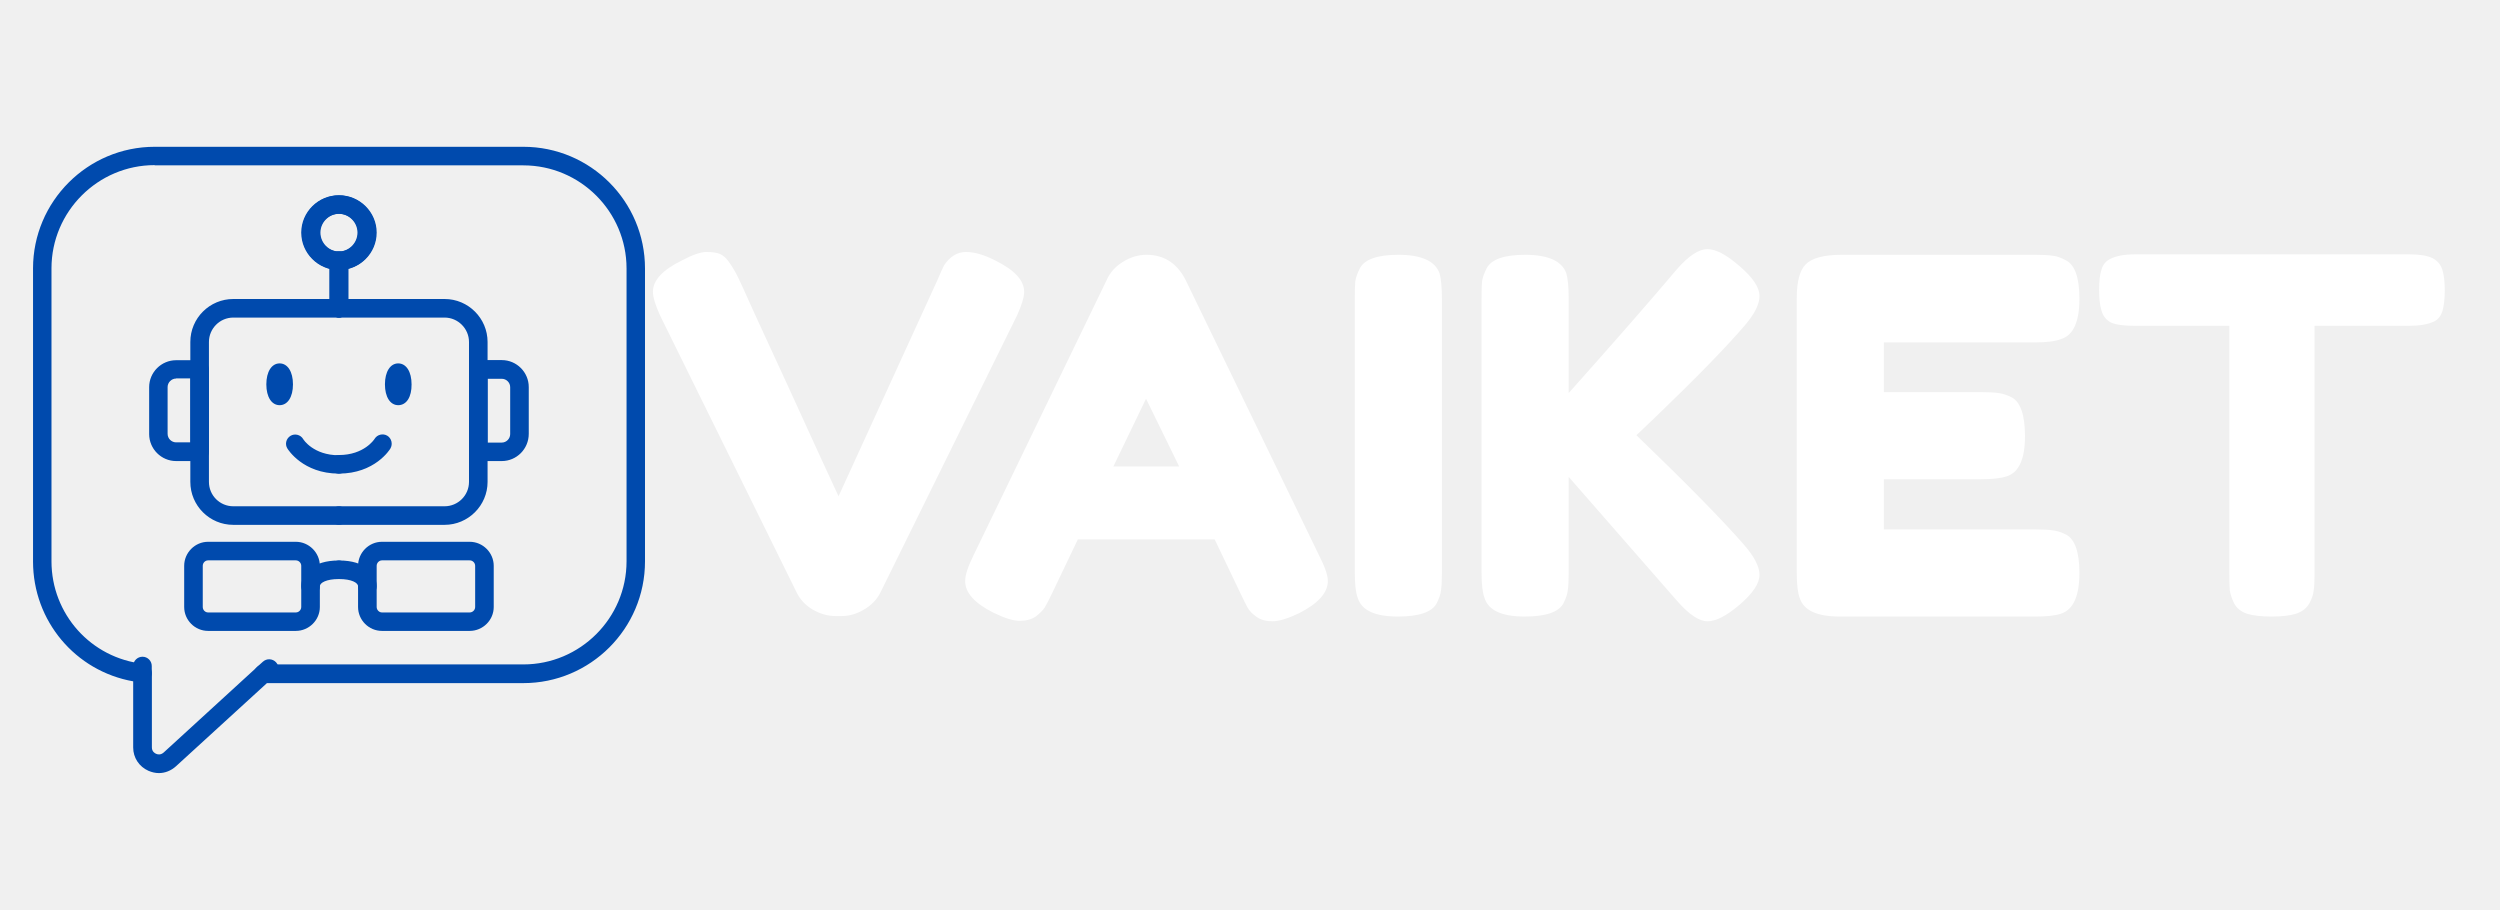
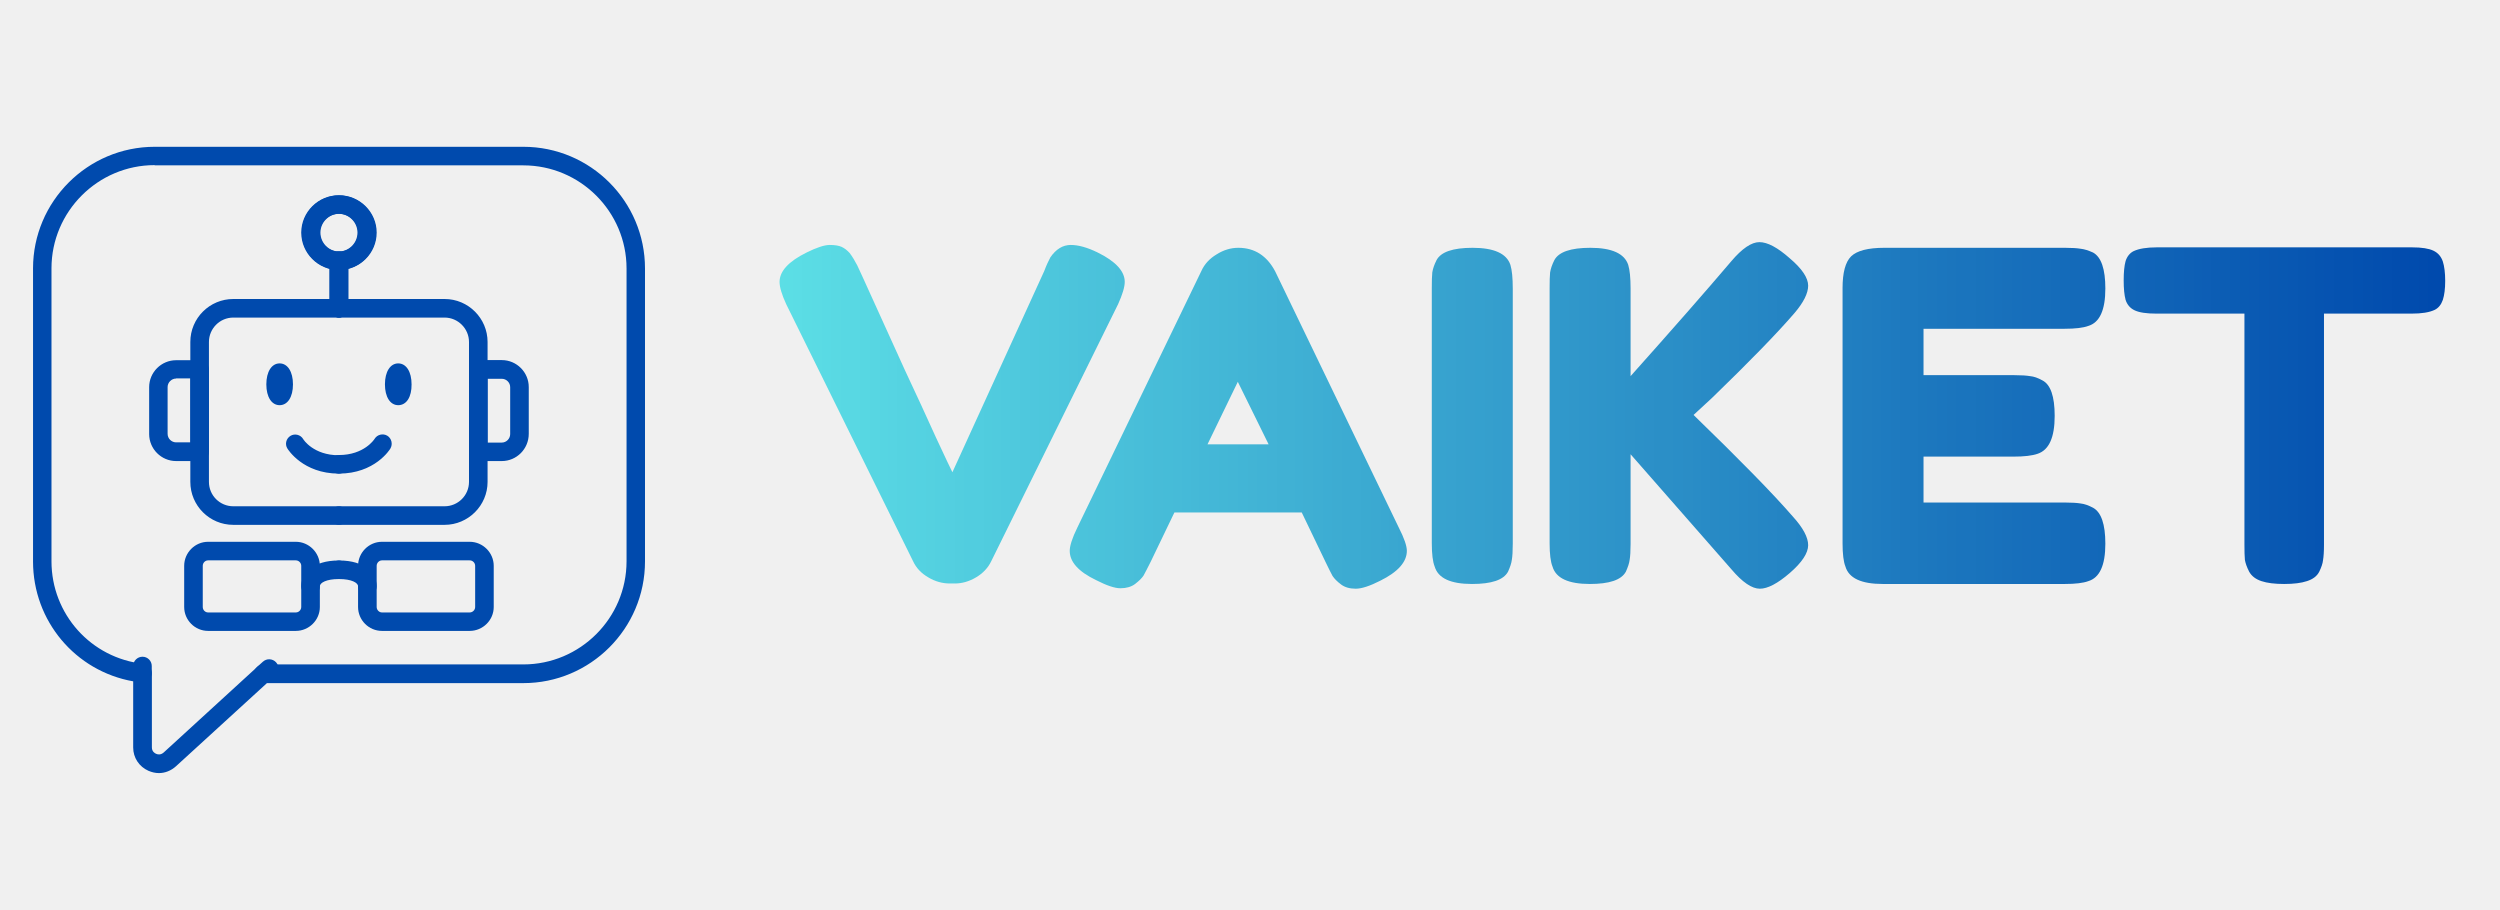
<svg xmlns="http://www.w3.org/2000/svg" width="110" zoomAndPan="magnify" viewBox="0 0 82.5 30" height="40" preserveAspectRatio="xMidYMid meet" version="1.0">
  <defs>
+     <filter x="0%" y="0%" width="100%" height="100%" id="6a89256782">
+       <feColorMatrix values="0 0 0 0 1 0 0 0 0 1 0 0 0 0 1 0 0 0 1 0" color-interpolation-filters="sRGB" />
+     </filter>
    <g />
-     <clipPath id="830d67cb29">
+     <clipPath id="0cc92bccfc">
      <path d="M 1.09 4.816 L 21.41 4.816 L 21.41 25.867 L 1.09 25.867 Z M 1.09 4.816 " clip-rule="nonzero" />
    </clipPath>
-     <clipPath id="84d38a6afd">
-       <path d="M 21 4 L 80.926 4 L 80.926 25 L 21 25 Z M 21 4 " clip-rule="nonzero" />
-     </clipPath>
-     <clipPath id="c948d498a7">
-       <path d="M 0.062 4 L 13 4 L 13 17 L 0.062 17 Z M 0.062 4 " clip-rule="nonzero" />
-     </clipPath>
-     <clipPath id="551b452d31">
-       <path d="M 48 4 L 59.926 4 L 59.926 17 L 48 17 Z M 48 4 " clip-rule="nonzero" />
-     </clipPath>
-     <clipPath id="f587c88403">
-       <rect x="0" width="60" y="0" height="21" />
+     <clipPath id="577860c3aa">
+       <path d="M 1.09 0 L 80.926 0 L 80.926 29.031 L 1.09 29.031 Z M 1.09 0 " clip-rule="nonzero" />
+     </clipPath>
+     <clipPath id="001469075a">
+       <path d="M 0.09 0 L 79.926 0 L 79.926 29.031 L 0.09 29.031 Z M 0.09 0 " clip-rule="nonzero" />
+     </clipPath>
+     <clipPath id="854c72a026">
+       <path d="M 0.09 0 L 79.926 0 L 79.926 29.031 L 0.09 29.031 Z M 0.09 0 " clip-rule="nonzero" />
+     </clipPath>
+     <linearGradient x1="-33.287" gradientTransform="matrix(0.722297, 0, 0, 0.723055, 24.1321, 2.981027)" y1="14.5" x2="77.247" gradientUnits="userSpaceOnUse" y2="14.5" id="12a37b8e1e">
+       <stop stop-opacity="1" stop-color="rgb(36.469%, 87.839%, 90.199%)" offset="0" />
+       <stop stop-opacity="1" stop-color="rgb(36.469%, 87.839%, 90.199%)" offset="0.25" />
+       <stop stop-opacity="1" stop-color="rgb(36.469%, 87.839%, 90.199%)" offset="0.281" />
+       <stop stop-opacity="1" stop-color="rgb(36.469%, 87.839%, 90.199%)" offset="0.297" />
+       <stop stop-opacity="1" stop-color="rgb(36.375%, 87.688%, 90.141%)" offset="0.305" />
+       <stop stop-opacity="1" stop-color="rgb(36.076%, 87.206%, 89.958%)" offset="0.309" />
+       <stop stop-opacity="1" stop-color="rgb(35.87%, 86.873%, 89.832%)" offset="0.312" />
+       <stop stop-opacity="1" stop-color="rgb(35.663%, 86.54%, 89.705%)" offset="0.316" />
+       <stop stop-opacity="1" stop-color="rgb(35.457%, 86.208%, 89.578%)" offset="0.32" />
+       <stop stop-opacity="1" stop-color="rgb(35.251%, 85.875%, 89.452%)" offset="0.324" />
+       <stop stop-opacity="1" stop-color="rgb(35.045%, 85.542%, 89.326%)" offset="0.328" />
+       <stop stop-opacity="1" stop-color="rgb(34.839%, 85.21%, 89.2%)" offset="0.332" />
+       <stop stop-opacity="1" stop-color="rgb(34.633%, 84.877%, 89.073%)" offset="0.336" />
+       <stop stop-opacity="1" stop-color="rgb(34.427%, 84.544%, 88.947%)" offset="0.34" />
+       <stop stop-opacity="1" stop-color="rgb(34.221%, 84.212%, 88.82%)" offset="0.344" />
+       <stop stop-opacity="1" stop-color="rgb(34.013%, 83.879%, 88.693%)" offset="0.348" />
+       <stop stop-opacity="1" stop-color="rgb(33.807%, 83.546%, 88.568%)" offset="0.352" />
+       <stop stop-opacity="1" stop-color="rgb(33.601%, 83.214%, 88.441%)" offset="0.355" />
+       <stop stop-opacity="1" stop-color="rgb(33.395%, 82.881%, 88.315%)" offset="0.359" />
+       <stop stop-opacity="1" stop-color="rgb(33.189%, 82.549%, 88.188%)" offset="0.363" />
+       <stop stop-opacity="1" stop-color="rgb(32.983%, 82.216%, 88.062%)" offset="0.367" />
+       <stop stop-opacity="1" stop-color="rgb(32.776%, 81.883%, 87.935%)" offset="0.371" />
+       <stop stop-opacity="1" stop-color="rgb(32.57%, 81.551%, 87.808%)" offset="0.375" />
+       <stop stop-opacity="1" stop-color="rgb(32.364%, 81.218%, 87.682%)" offset="0.379" />
+       <stop stop-opacity="1" stop-color="rgb(32.158%, 80.885%, 87.556%)" offset="0.383" />
+       <stop stop-opacity="1" stop-color="rgb(31.952%, 80.553%, 87.43%)" offset="0.387" />
+       <stop stop-opacity="1" stop-color="rgb(31.746%, 80.22%, 87.303%)" offset="0.391" />
+       <stop stop-opacity="1" stop-color="rgb(31.538%, 79.887%, 87.177%)" offset="0.395" />
+       <stop stop-opacity="1" stop-color="rgb(31.332%, 79.556%, 87.05%)" offset="0.398" />
+       <stop stop-opacity="1" stop-color="rgb(31.126%, 79.224%, 86.923%)" offset="0.402" />
+       <stop stop-opacity="1" stop-color="rgb(30.92%, 78.891%, 86.798%)" offset="0.406" />
+       <stop stop-opacity="1" stop-color="rgb(30.714%, 78.558%, 86.671%)" offset="0.41" />
+       <stop stop-opacity="1" stop-color="rgb(30.508%, 78.226%, 86.545%)" offset="0.414" />
+       <stop stop-opacity="1" stop-color="rgb(30.302%, 77.893%, 86.418%)" offset="0.418" />
+       <stop stop-opacity="1" stop-color="rgb(30.096%, 77.56%, 86.292%)" offset="0.422" />
+       <stop stop-opacity="1" stop-color="rgb(29.889%, 77.228%, 86.165%)" offset="0.426" />
+       <stop stop-opacity="1" stop-color="rgb(29.683%, 76.895%, 86.038%)" offset="0.43" />
+       <stop stop-opacity="1" stop-color="rgb(29.477%, 76.562%, 85.912%)" offset="0.434" />
+       <stop stop-opacity="1" stop-color="rgb(29.271%, 76.23%, 85.786%)" offset="0.438" />
+       <stop stop-opacity="1" stop-color="rgb(29.065%, 75.897%, 85.66%)" offset="0.441" />
+       <stop stop-opacity="1" stop-color="rgb(28.859%, 75.565%, 85.533%)" offset="0.445" />
+       <stop stop-opacity="1" stop-color="rgb(28.651%, 75.232%, 85.406%)" offset="0.449" />
+       <stop stop-opacity="1" stop-color="rgb(28.445%, 74.899%, 85.28%)" offset="0.453" />
+       <stop stop-opacity="1" stop-color="rgb(28.239%, 74.567%, 85.153%)" offset="0.457" />
+       <stop stop-opacity="1" stop-color="rgb(28.033%, 74.234%, 85.027%)" offset="0.461" />
+       <stop stop-opacity="1" stop-color="rgb(27.827%, 73.901%, 84.9%)" offset="0.465" />
+       <stop stop-opacity="1" stop-color="rgb(27.621%, 73.569%, 84.775%)" offset="0.469" />
+       <stop stop-opacity="1" stop-color="rgb(27.415%, 73.236%, 84.648%)" offset="0.473" />
+       <stop stop-opacity="1" stop-color="rgb(27.209%, 72.903%, 84.521%)" offset="0.477" />
+       <stop stop-opacity="1" stop-color="rgb(27.002%, 72.571%, 84.395%)" offset="0.48" />
+       <stop stop-opacity="1" stop-color="rgb(26.796%, 72.238%, 84.268%)" offset="0.484" />
+       <stop stop-opacity="1" stop-color="rgb(26.59%, 71.906%, 84.142%)" offset="0.488" />
+       <stop stop-opacity="1" stop-color="rgb(26.384%, 71.573%, 84.016%)" offset="0.492" />
+       <stop stop-opacity="1" stop-color="rgb(26.178%, 71.24%, 83.89%)" offset="0.496" />
+       <stop stop-opacity="1" stop-color="rgb(25.972%, 70.908%, 83.763%)" offset="0.5" />
+       <stop stop-opacity="1" stop-color="rgb(25.764%, 70.575%, 83.636%)" offset="0.504" />
+       <stop stop-opacity="1" stop-color="rgb(25.558%, 70.242%, 83.51%)" offset="0.508" />
+       <stop stop-opacity="1" stop-color="rgb(25.352%, 69.91%, 83.383%)" offset="0.512" />
+       <stop stop-opacity="1" stop-color="rgb(25.146%, 69.577%, 83.257%)" offset="0.516" />
+       <stop stop-opacity="1" stop-color="rgb(24.94%, 69.244%, 83.13%)" offset="0.52" />
+       <stop stop-opacity="1" stop-color="rgb(24.734%, 68.912%, 83.005%)" offset="0.523" />
+       <stop stop-opacity="1" stop-color="rgb(24.527%, 68.579%, 82.878%)" offset="0.527" />
+       <stop stop-opacity="1" stop-color="rgb(24.321%, 68.246%, 82.751%)" offset="0.531" />
+       <stop stop-opacity="1" stop-color="rgb(24.115%, 67.914%, 82.625%)" offset="0.535" />
+       <stop stop-opacity="1" stop-color="rgb(23.909%, 67.583%, 82.498%)" offset="0.539" />
+       <stop stop-opacity="1" stop-color="rgb(23.703%, 67.25%, 82.372%)" offset="0.543" />
+       <stop stop-opacity="1" stop-color="rgb(23.497%, 66.917%, 82.246%)" offset="0.547" />
+       <stop stop-opacity="1" stop-color="rgb(23.291%, 66.585%, 82.12%)" offset="0.551" />
+       <stop stop-opacity="1" stop-color="rgb(23.085%, 66.252%, 81.993%)" offset="0.555" />
+       <stop stop-opacity="1" stop-color="rgb(22.878%, 65.919%, 81.866%)" offset="0.559" />
+       <stop stop-opacity="1" stop-color="rgb(22.672%, 65.587%, 81.74%)" offset="0.562" />
+       <stop stop-opacity="1" stop-color="rgb(22.466%, 65.254%, 81.613%)" offset="0.566" />
+       <stop stop-opacity="1" stop-color="rgb(22.26%, 64.922%, 81.487%)" offset="0.57" />
+       <stop stop-opacity="1" stop-color="rgb(22.054%, 64.589%, 81.36%)" offset="0.574" />
+       <stop stop-opacity="1" stop-color="rgb(21.848%, 64.256%, 81.235%)" offset="0.578" />
+       <stop stop-opacity="1" stop-color="rgb(21.64%, 63.924%, 81.108%)" offset="0.582" />
+       <stop stop-opacity="1" stop-color="rgb(21.434%, 63.591%, 80.981%)" offset="0.586" />
+       <stop stop-opacity="1" stop-color="rgb(21.228%, 63.258%, 80.855%)" offset="0.59" />
+       <stop stop-opacity="1" stop-color="rgb(21.022%, 62.926%, 80.728%)" offset="0.594" />
+       <stop stop-opacity="1" stop-color="rgb(20.816%, 62.593%, 80.602%)" offset="0.598" />
+       <stop stop-opacity="1" stop-color="rgb(20.61%, 62.26%, 80.475%)" offset="0.602" />
+       <stop stop-opacity="1" stop-color="rgb(20.403%, 61.928%, 80.348%)" offset="0.605" />
+       <stop stop-opacity="1" stop-color="rgb(20.197%, 61.595%, 80.223%)" offset="0.609" />
+       <stop stop-opacity="1" stop-color="rgb(19.991%, 61.263%, 80.096%)" offset="0.613" />
+       <stop stop-opacity="1" stop-color="rgb(19.785%, 60.93%, 79.97%)" offset="0.617" />
+       <stop stop-opacity="1" stop-color="rgb(19.579%, 60.597%, 79.843%)" offset="0.621" />
+       <stop stop-opacity="1" stop-color="rgb(19.373%, 60.265%, 79.716%)" offset="0.625" />
+       <stop stop-opacity="1" stop-color="rgb(19.167%, 59.932%, 79.59%)" offset="0.629" />
+       <stop stop-opacity="1" stop-color="rgb(18.961%, 59.599%, 79.465%)" offset="0.633" />
+       <stop stop-opacity="1" stop-color="rgb(18.753%, 59.267%, 79.338%)" offset="0.637" />
+       <stop stop-opacity="1" stop-color="rgb(18.547%, 58.934%, 79.211%)" offset="0.641" />
+       <stop stop-opacity="1" stop-color="rgb(18.341%, 58.601%, 79.085%)" offset="0.645" />
+       <stop stop-opacity="1" stop-color="rgb(18.135%, 58.269%, 78.958%)" offset="0.648" />
+       <stop stop-opacity="1" stop-color="rgb(17.929%, 57.936%, 78.831%)" offset="0.652" />
+       <stop stop-opacity="1" stop-color="rgb(17.723%, 57.603%, 78.705%)" offset="0.656" />
+       <stop stop-opacity="1" stop-color="rgb(17.516%, 57.271%, 78.578%)" offset="0.66" />
+       <stop stop-opacity="1" stop-color="rgb(17.31%, 56.938%, 78.453%)" offset="0.664" />
+       <stop stop-opacity="1" stop-color="rgb(17.104%, 56.606%, 78.326%)" offset="0.668" />
+       <stop stop-opacity="1" stop-color="rgb(16.898%, 56.273%, 78.2%)" offset="0.672" />
+       <stop stop-opacity="1" stop-color="rgb(16.692%, 55.94%, 78.073%)" offset="0.676" />
+       <stop stop-opacity="1" stop-color="rgb(16.486%, 55.608%, 77.946%)" offset="0.68" />
+       <stop stop-opacity="1" stop-color="rgb(16.278%, 55.275%, 77.82%)" offset="0.684" />
+       <stop stop-opacity="1" stop-color="rgb(16.072%, 54.944%, 77.695%)" offset="0.688" />
+       <stop stop-opacity="1" stop-color="rgb(15.866%, 54.611%, 77.568%)" offset="0.691" />
+       <stop stop-opacity="1" stop-color="rgb(15.66%, 54.279%, 77.441%)" offset="0.695" />
+       <stop stop-opacity="1" stop-color="rgb(15.454%, 53.946%, 77.315%)" offset="0.699" />
+       <stop stop-opacity="1" stop-color="rgb(15.248%, 53.613%, 77.188%)" offset="0.703" />
+       <stop stop-opacity="1" stop-color="rgb(15.042%, 53.281%, 77.061%)" offset="0.707" />
+       <stop stop-opacity="1" stop-color="rgb(14.836%, 52.948%, 76.935%)" offset="0.711" />
+       <stop stop-opacity="1" stop-color="rgb(14.629%, 52.615%, 76.808%)" offset="0.715" />
+       <stop stop-opacity="1" stop-color="rgb(14.423%, 52.283%, 76.683%)" offset="0.719" />
+       <stop stop-opacity="1" stop-color="rgb(14.217%, 51.95%, 76.556%)" offset="0.723" />
+       <stop stop-opacity="1" stop-color="rgb(14.011%, 51.617%, 76.43%)" offset="0.727" />
+       <stop stop-opacity="1" stop-color="rgb(13.805%, 51.285%, 76.303%)" offset="0.73" />
+       <stop stop-opacity="1" stop-color="rgb(13.599%, 50.952%, 76.176%)" offset="0.734" />
+       <stop stop-opacity="1" stop-color="rgb(13.391%, 50.62%, 76.05%)" offset="0.738" />
+       <stop stop-opacity="1" stop-color="rgb(13.185%, 50.287%, 75.925%)" offset="0.742" />
+       <stop stop-opacity="1" stop-color="rgb(12.979%, 49.954%, 75.798%)" offset="0.746" />
+       <stop stop-opacity="1" stop-color="rgb(12.773%, 49.622%, 75.671%)" offset="0.75" />
+       <stop stop-opacity="1" stop-color="rgb(12.567%, 49.289%, 75.545%)" offset="0.754" />
+       <stop stop-opacity="1" stop-color="rgb(12.361%, 48.956%, 75.418%)" offset="0.758" />
+       <stop stop-opacity="1" stop-color="rgb(12.154%, 48.624%, 75.291%)" offset="0.762" />
+       <stop stop-opacity="1" stop-color="rgb(11.948%, 48.291%, 75.165%)" offset="0.766" />
+       <stop stop-opacity="1" stop-color="rgb(11.742%, 47.958%, 75.038%)" offset="0.77" />
+       <stop stop-opacity="1" stop-color="rgb(11.536%, 47.626%, 74.913%)" offset="0.773" />
+       <stop stop-opacity="1" stop-color="rgb(11.33%, 47.293%, 74.786%)" offset="0.777" />
+       <stop stop-opacity="1" stop-color="rgb(11.124%, 46.96%, 74.66%)" offset="0.781" />
+       <stop stop-opacity="1" stop-color="rgb(10.918%, 46.628%, 74.533%)" offset="0.785" />
+       <stop stop-opacity="1" stop-color="rgb(10.712%, 46.295%, 74.406%)" offset="0.789" />
+       <stop stop-opacity="1" stop-color="rgb(10.504%, 45.963%, 74.28%)" offset="0.793" />
+       <stop stop-opacity="1" stop-color="rgb(10.298%, 45.63%, 74.153%)" offset="0.797" />
+       <stop stop-opacity="1" stop-color="rgb(10.092%, 45.297%, 74.026%)" offset="0.801" />
+       <stop stop-opacity="1" stop-color="rgb(9.886%, 44.965%, 73.901%)" offset="0.805" />
+       <stop stop-opacity="1" stop-color="rgb(9.68%, 44.632%, 73.775%)" offset="0.809" />
+       <stop stop-opacity="1" stop-color="rgb(9.474%, 44.299%, 73.648%)" offset="0.812" />
+       <stop stop-opacity="1" stop-color="rgb(9.267%, 43.967%, 73.521%)" offset="0.816" />
+       <stop stop-opacity="1" stop-color="rgb(9.061%, 43.634%, 73.395%)" offset="0.82" />
+       <stop stop-opacity="1" stop-color="rgb(8.855%, 43.301%, 73.268%)" offset="0.824" />
+       <stop stop-opacity="1" stop-color="rgb(8.649%, 42.97%, 73.143%)" offset="0.828" />
+       <stop stop-opacity="1" stop-color="rgb(8.443%, 42.638%, 73.016%)" offset="0.832" />
+       <stop stop-opacity="1" stop-color="rgb(8.237%, 42.305%, 72.89%)" offset="0.836" />
+       <stop stop-opacity="1" stop-color="rgb(8.029%, 41.972%, 72.763%)" offset="0.84" />
+       <stop stop-opacity="1" stop-color="rgb(7.823%, 41.64%, 72.636%)" offset="0.844" />
+       <stop stop-opacity="1" stop-color="rgb(7.617%, 41.307%, 72.51%)" offset="0.848" />
+       <stop stop-opacity="1" stop-color="rgb(7.411%, 40.974%, 72.383%)" offset="0.852" />
+       <stop stop-opacity="1" stop-color="rgb(7.205%, 40.642%, 72.256%)" offset="0.855" />
+       <stop stop-opacity="1" stop-color="rgb(6.999%, 40.309%, 72.131%)" offset="0.859" />
+       <stop stop-opacity="1" stop-color="rgb(6.793%, 39.977%, 72.005%)" offset="0.863" />
+       <stop stop-opacity="1" stop-color="rgb(6.587%, 39.644%, 71.878%)" offset="0.867" />
+       <stop stop-opacity="1" stop-color="rgb(6.38%, 39.311%, 71.751%)" offset="0.871" />
+       <stop stop-opacity="1" stop-color="rgb(6.174%, 38.979%, 71.625%)" offset="0.875" />
+       <stop stop-opacity="1" stop-color="rgb(5.968%, 38.646%, 71.498%)" offset="0.879" />
+       <stop stop-opacity="1" stop-color="rgb(5.762%, 38.313%, 71.373%)" offset="0.883" />
+       <stop stop-opacity="1" stop-color="rgb(5.556%, 37.981%, 71.246%)" offset="0.887" />
+       <stop stop-opacity="1" stop-color="rgb(5.35%, 37.648%, 71.12%)" offset="0.891" />
+       <stop stop-opacity="1" stop-color="rgb(5.142%, 37.315%, 70.993%)" offset="0.895" />
+       <stop stop-opacity="1" stop-color="rgb(4.936%, 36.983%, 70.866%)" offset="0.898" />
+       <stop stop-opacity="1" stop-color="rgb(4.73%, 36.65%, 70.74%)" offset="0.902" />
+       <stop stop-opacity="1" stop-color="rgb(4.524%, 36.317%, 70.613%)" offset="0.906" />
+       <stop stop-opacity="1" stop-color="rgb(4.318%, 35.985%, 70.486%)" offset="0.91" />
+       <stop stop-opacity="1" stop-color="rgb(4.112%, 35.652%, 70.361%)" offset="0.914" />
+       <stop stop-opacity="1" stop-color="rgb(3.906%, 35.32%, 70.235%)" offset="0.918" />
+       <stop stop-opacity="1" stop-color="rgb(3.7%, 34.987%, 70.108%)" offset="0.922" />
+       <stop stop-opacity="1" stop-color="rgb(3.493%, 34.654%, 69.981%)" offset="0.926" />
+       <stop stop-opacity="1" stop-color="rgb(3.287%, 34.322%, 69.855%)" offset="0.93" />
+       <stop stop-opacity="1" stop-color="rgb(3.081%, 33.989%, 69.728%)" offset="0.934" />
+       <stop stop-opacity="1" stop-color="rgb(2.875%, 33.656%, 69.601%)" offset="0.938" />
+       <stop stop-opacity="1" stop-color="rgb(2.669%, 33.324%, 69.475%)" offset="0.941" />
+       <stop stop-opacity="1" stop-color="rgb(2.463%, 32.991%, 69.35%)" offset="0.945" />
+       <stop stop-opacity="1" stop-color="rgb(2.255%, 32.658%, 69.223%)" offset="0.949" />
+       <stop stop-opacity="1" stop-color="rgb(2.049%, 32.326%, 69.096%)" offset="0.953" />
+       <stop stop-opacity="1" stop-color="rgb(1.843%, 31.993%, 68.97%)" offset="0.957" />
+       <stop stop-opacity="1" stop-color="rgb(1.637%, 31.66%, 68.843%)" offset="0.961" />
+       <stop stop-opacity="1" stop-color="rgb(1.431%, 31.328%, 68.716%)" offset="0.965" />
+       <stop stop-opacity="1" stop-color="rgb(1.225%, 30.995%, 68.591%)" offset="0.969" />
+       <stop stop-opacity="1" stop-color="rgb(1.018%, 30.663%, 68.465%)" offset="0.973" />
+       <stop stop-opacity="1" stop-color="rgb(0.812%, 30.331%, 68.338%)" offset="0.977" />
+       <stop stop-opacity="1" stop-color="rgb(0.606%, 29.999%, 68.211%)" offset="0.98" />
+       <stop stop-opacity="1" stop-color="rgb(0.4%, 29.666%, 68.085%)" offset="0.984" />
+       <stop stop-opacity="1" stop-color="rgb(0.2%, 29.343%, 67.961%)" offset="0.988" />
+       <stop stop-opacity="1" stop-color="rgb(0%, 29.019%, 67.839%)" offset="0.992" />
+       <stop stop-opacity="1" stop-color="rgb(0%, 29.019%, 67.839%)" offset="1" />
+     </linearGradient>
+     <clipPath id="25b991309c">
+       <rect x="0" width="80" y="0" height="30" />
+     </clipPath>
+     <clipPath id="8f36594675">
+       <path d="M 0.09 0 L 79.926 0 L 79.926 29.031 L 0.09 29.031 Z M 0.09 0 " clip-rule="nonzero" />
+     </clipPath>
+     <clipPath id="94ff9f60ca">
+       <path d="M 69 8 L 79.926 8 L 79.926 20 L 69 20 Z M 69 8 " clip-rule="nonzero" />
+     </clipPath>
+     <clipPath id="ffcb64c62c">
+       <rect x="0" width="80" y="0" height="30" />
+     </clipPath>
+     <clipPath id="24a1630aab">
+       <rect x="0" width="80" y="0" height="30" />
+     </clipPath>
+     <mask id="87848862ae">
+       <g filter="url(#6a89256782)">
+         <g transform="matrix(1, 0, 0, 1, 0, 0.000000000000005692)">
+           <g clip-path="url(#24a1630aab)">
+             <g clip-path="url(#8f36594675)">
+               <g transform="matrix(1, 0, 0, 1, 0, 0.000000000000005692)">
+                 <g clip-path="url(#ffcb64c62c)">
+                   <g fill="#000000" fill-opacity="1">
+                     <g transform="translate(24.49128, 19.27141)">
+                       <g>
+                         <path d="M 10.734 -10.938 C 11.328 -10.645 11.625 -10.32 11.625 -9.969 C 11.625 -9.801 11.551 -9.555 11.406 -9.234 L 7.219 -0.75 C 7.113 -0.531 6.945 -0.352 6.719 -0.219 C 6.488 -0.082 6.254 -0.016 6.016 -0.016 L 5.859 -0.016 C 5.609 -0.016 5.367 -0.082 5.141 -0.219 C 4.91 -0.352 4.742 -0.531 4.641 -0.75 L 0.453 -9.234 C 0.305 -9.555 0.234 -9.801 0.234 -9.969 C 0.234 -10.32 0.531 -10.645 1.125 -10.938 C 1.457 -11.102 1.711 -11.188 1.891 -11.188 C 2.066 -11.188 2.195 -11.164 2.281 -11.125 C 2.375 -11.082 2.461 -11.016 2.547 -10.922 C 2.641 -10.797 2.723 -10.66 2.797 -10.516 C 2.867 -10.367 3.062 -9.945 3.375 -9.25 C 3.688 -8.562 4.02 -7.828 4.375 -7.047 C 4.738 -6.273 5.078 -5.539 5.391 -4.844 C 5.711 -4.156 5.895 -3.77 5.938 -3.688 L 8.969 -10.328 C 9.039 -10.516 9.109 -10.664 9.172 -10.781 C 9.359 -11.051 9.582 -11.188 9.844 -11.188 C 10.102 -11.188 10.398 -11.102 10.734 -10.938 Z M 10.734 -10.938 " />
+                       </g>
+                     </g>
+                   </g>
+                   <g fill="#000000" fill-opacity="1">
+                     <g transform="translate(34.06695, 19.27141)">
+                       <g>
+                         <path d="M 7.016 -10.312 L 11.094 -1.859 C 11.27 -1.516 11.359 -1.258 11.359 -1.094 C 11.359 -0.727 11.066 -0.398 10.484 -0.109 C 10.141 0.066 9.867 0.156 9.672 0.156 C 9.473 0.156 9.312 0.109 9.188 0.016 C 9.062 -0.078 8.969 -0.172 8.906 -0.266 C 8.852 -0.367 8.773 -0.523 8.672 -0.734 L 7.891 -2.359 L 3.688 -2.359 L 2.906 -0.734 C 2.801 -0.523 2.723 -0.375 2.672 -0.281 C 2.617 -0.195 2.523 -0.102 2.391 0 C 2.266 0.094 2.102 0.141 1.906 0.141 C 1.719 0.141 1.453 0.051 1.109 -0.125 C 0.523 -0.406 0.234 -0.727 0.234 -1.094 C 0.234 -1.258 0.316 -1.516 0.484 -1.859 L 4.578 -10.328 C 4.68 -10.555 4.848 -10.738 5.078 -10.875 C 5.305 -11.02 5.547 -11.094 5.797 -11.094 C 6.336 -11.094 6.742 -10.832 7.016 -10.312 Z M 5.781 -6.672 L 4.781 -4.609 L 6.797 -4.609 Z M 5.781 -6.672 " />
+                       </g>
+                     </g>
+                   </g>
+                   <g fill="#000000" fill-opacity="1">
+                     <g transform="translate(45.64027, 19.27141)">
+                       <g>
+                         <path d="M 0.609 -9.766 C 0.609 -9.992 0.613 -10.164 0.625 -10.281 C 0.645 -10.406 0.691 -10.539 0.766 -10.688 C 0.91 -10.957 1.305 -11.094 1.953 -11.094 C 2.66 -11.094 3.078 -10.906 3.203 -10.531 C 3.254 -10.363 3.281 -10.102 3.281 -9.75 L 3.281 -1.328 C 3.281 -1.086 3.27 -0.91 3.25 -0.797 C 3.238 -0.691 3.195 -0.562 3.125 -0.406 C 2.977 -0.133 2.582 0 1.938 0 C 1.227 0 0.816 -0.191 0.703 -0.578 C 0.641 -0.734 0.609 -0.988 0.609 -1.344 Z M 0.609 -9.766 " />
+                       </g>
+                     </g>
+                   </g>
+                   <g fill="#000000" fill-opacity="1">
+                     <g transform="translate(49.5283, 19.27141)">
+                       <g>
+                         <path d="M 5.359 -5.578 C 6.898 -4.086 7.992 -2.969 8.641 -2.219 C 8.973 -1.852 9.141 -1.539 9.141 -1.281 C 9.141 -1.02 8.938 -0.711 8.531 -0.359 C 8.133 -0.016 7.805 0.156 7.547 0.156 C 7.285 0.156 6.973 -0.055 6.609 -0.484 L 3.281 -4.281 L 3.281 -1.328 C 3.281 -1.086 3.27 -0.91 3.25 -0.797 C 3.238 -0.691 3.195 -0.562 3.125 -0.406 C 2.977 -0.133 2.582 0 1.938 0 C 1.227 0 0.816 -0.191 0.703 -0.578 C 0.641 -0.734 0.609 -0.988 0.609 -1.344 L 0.609 -9.766 C 0.609 -9.992 0.613 -10.164 0.625 -10.281 C 0.645 -10.406 0.691 -10.539 0.766 -10.688 C 0.91 -10.957 1.305 -11.094 1.953 -11.094 C 2.66 -11.094 3.078 -10.906 3.203 -10.531 C 3.254 -10.363 3.281 -10.102 3.281 -9.75 L 3.281 -6.859 C 4.656 -8.398 5.766 -9.664 6.609 -10.656 C 6.961 -11.07 7.27 -11.281 7.531 -11.281 C 7.801 -11.281 8.133 -11.102 8.531 -10.75 C 8.938 -10.406 9.141 -10.102 9.141 -9.844 C 9.141 -9.594 8.988 -9.289 8.688 -8.938 C 8.102 -8.258 7.195 -7.328 5.969 -6.141 Z M 5.359 -5.578 " />
+                       </g>
+                     </g>
+                   </g>
+                   <g fill="#000000" fill-opacity="1">
+                     <g transform="translate(59.19543, 19.27141)">
+                       <g>
+                         <path d="M 3.281 -2.688 L 7.953 -2.688 C 8.18 -2.688 8.352 -2.676 8.469 -2.656 C 8.582 -2.645 8.719 -2.598 8.875 -2.516 C 9.145 -2.367 9.281 -1.973 9.281 -1.328 C 9.281 -0.617 9.094 -0.207 8.719 -0.094 C 8.551 -0.031 8.289 0 7.938 0 L 1.938 0 C 1.227 0 0.816 -0.191 0.703 -0.578 C 0.641 -0.734 0.609 -0.988 0.609 -1.344 L 0.609 -9.766 C 0.609 -10.273 0.703 -10.625 0.891 -10.812 C 1.086 -11 1.453 -11.094 1.984 -11.094 L 7.953 -11.094 C 8.18 -11.094 8.352 -11.082 8.469 -11.062 C 8.582 -11.051 8.719 -11.008 8.875 -10.938 C 9.145 -10.789 9.281 -10.395 9.281 -9.75 C 9.281 -9.039 9.094 -8.629 8.719 -8.516 C 8.551 -8.453 8.289 -8.422 7.938 -8.422 L 3.281 -8.422 L 3.281 -6.891 L 6.281 -6.891 C 6.508 -6.891 6.68 -6.879 6.797 -6.859 C 6.922 -6.848 7.055 -6.801 7.203 -6.719 C 7.473 -6.582 7.609 -6.191 7.609 -5.547 C 7.609 -4.836 7.422 -4.422 7.047 -4.297 C 6.867 -4.234 6.602 -4.203 6.25 -4.203 L 3.281 -4.203 Z M 3.281 -2.688 " />
+                       </g>
+                     </g>
+                   </g>
+                   <g clip-path="url(#94ff9f60ca)">
+                     <g fill="#000000" fill-opacity="1">
+                       <g transform="translate(68.84743, 19.27141)">
+                         <g>
+                           <path d="M 1.328 -11.109 L 9.75 -11.109 C 10.07 -11.109 10.305 -11.07 10.453 -11 C 10.609 -10.926 10.711 -10.805 10.766 -10.641 C 10.816 -10.484 10.844 -10.27 10.844 -10 C 10.844 -9.738 10.816 -9.531 10.766 -9.375 C 10.711 -9.219 10.625 -9.109 10.5 -9.047 C 10.32 -8.961 10.066 -8.922 9.734 -8.922 L 6.844 -8.922 L 6.844 -1.297 C 6.844 -1.066 6.832 -0.895 6.812 -0.781 C 6.801 -0.676 6.758 -0.551 6.688 -0.406 C 6.613 -0.258 6.477 -0.156 6.281 -0.094 C 6.094 -0.031 5.844 0 5.531 0 C 5.219 0 4.969 -0.031 4.781 -0.094 C 4.594 -0.156 4.457 -0.258 4.375 -0.406 C 4.301 -0.551 4.254 -0.68 4.234 -0.797 C 4.223 -0.91 4.219 -1.082 4.219 -1.312 L 4.219 -8.922 L 1.312 -8.922 C 0.988 -8.922 0.75 -8.957 0.594 -9.031 C 0.445 -9.102 0.348 -9.219 0.297 -9.375 C 0.254 -9.539 0.234 -9.754 0.234 -10.016 C 0.234 -10.285 0.254 -10.5 0.297 -10.656 C 0.348 -10.812 0.438 -10.922 0.562 -10.984 C 0.738 -11.066 0.992 -11.109 1.328 -11.109 Z M 1.328 -11.109 " />
+                         </g>
+                       </g>
+                     </g>
+                   </g>
+                 </g>
+               </g>
+             </g>
+           </g>
+         </g>
+       </g>
+     </mask>
+     <clipPath id="652a6e5758">
+       <path d="M 0.09 0 L 79.926 0 L 79.926 29.031 L 0.09 29.031 Z M 0.09 0 " clip-rule="nonzero" />
+     </clipPath>
+     <clipPath id="50111c467f">
+       <rect x="0" width="80" y="0" height="30" />
+     </clipPath>
+     <clipPath id="a116a7f479">
+       <rect x="0" width="80" y="0" height="30" />
    </clipPath>
  </defs>
  <path fill="#004aad" d="M 11.195 8.91 C 10.516 8.91 9.961 8.355 9.961 7.676 C 9.961 7 10.516 6.445 11.195 6.445 C 11.875 6.445 12.43 7 12.43 7.676 C 12.43 8.355 11.875 8.91 11.195 8.91 Z M 11.195 7.055 C 10.855 7.055 10.574 7.336 10.574 7.676 C 10.574 8.02 10.855 8.301 11.195 8.301 C 11.535 8.301 11.816 8.02 11.816 7.676 C 11.816 7.336 11.535 7.055 11.195 7.055 Z M 11.195 7.055 " fill-opacity="1" fill-rule="nonzero" />
  <path fill="#004aad" d="M 11.195 10.477 C 11.027 10.477 10.891 10.336 10.891 10.168 L 10.891 8.605 C 10.891 8.438 11.027 8.301 11.195 8.301 C 11.363 8.301 11.5 8.438 11.5 8.605 L 11.5 10.168 C 11.5 10.336 11.363 10.477 11.195 10.477 Z M 11.195 10.477 " fill-opacity="1" fill-rule="nonzero" />
  <path fill="#004aad" d="M 14.672 17.32 L 11.195 17.32 C 11.027 17.32 10.891 17.184 10.891 17.016 C 10.891 16.848 11.027 16.707 11.195 16.707 L 14.672 16.707 C 15.113 16.707 15.477 16.348 15.477 15.902 L 15.477 11.285 C 15.477 10.844 15.113 10.48 14.672 10.48 L 11.195 10.48 C 11.027 10.48 10.891 10.344 10.891 10.176 C 10.891 10.008 11.027 9.867 11.195 9.867 L 14.672 9.867 C 15.457 9.867 16.09 10.508 16.09 11.285 L 16.09 15.902 C 16.09 16.684 15.449 17.32 14.672 17.32 Z M 14.672 17.32 " fill-opacity="1" fill-rule="nonzero" />
  <path fill="#004aad" d="M 16.559 15.215 L 15.781 15.215 C 15.613 15.215 15.477 15.078 15.477 14.91 L 15.477 12.188 C 15.477 12.02 15.613 11.883 15.781 11.883 L 16.559 11.883 C 17.051 11.883 17.449 12.285 17.449 12.773 L 17.449 14.316 C 17.449 14.816 17.047 15.215 16.559 15.215 Z M 16.09 14.605 L 16.559 14.605 C 16.711 14.605 16.836 14.477 16.836 14.324 L 16.836 12.777 C 16.836 12.625 16.711 12.5 16.559 12.5 L 16.09 12.5 Z M 16.09 14.605 " fill-opacity="1" fill-rule="nonzero" />
  <path fill="#004aad" d="M 13.141 13.371 C 12.879 13.371 12.703 13.102 12.703 12.684 C 12.703 12.266 12.879 11.992 13.141 11.992 C 13.406 11.992 13.582 12.266 13.582 12.684 C 13.586 13.102 13.414 13.371 13.141 13.371 Z M 13.141 13.371 " fill-opacity="1" fill-rule="nonzero" />
  <path fill="#004aad" d="M 11.184 15.629 C 11.016 15.629 10.879 15.492 10.879 15.32 C 10.879 15.152 11.016 15.016 11.184 15.016 C 12.016 15.016 12.352 14.5 12.363 14.48 C 12.449 14.34 12.637 14.293 12.781 14.379 C 12.922 14.465 12.969 14.656 12.883 14.801 C 12.867 14.832 12.371 15.629 11.184 15.629 Z M 11.184 15.629 " fill-opacity="1" fill-rule="nonzero" />
  <path fill="#004aad" d="M 15.5 20.82 L 12.605 20.82 C 12.172 20.82 11.816 20.465 11.816 20.031 L 11.816 18.672 C 11.816 18.238 12.172 17.879 12.605 17.879 L 15.5 17.879 C 15.934 17.879 16.293 18.238 16.293 18.672 L 16.293 20.031 C 16.293 20.465 15.934 20.82 15.5 20.82 Z M 12.605 18.492 C 12.512 18.492 12.43 18.574 12.43 18.672 L 12.43 20.031 C 12.43 20.129 12.512 20.211 12.605 20.211 L 15.5 20.211 C 15.598 20.211 15.68 20.129 15.68 20.031 L 15.68 18.672 C 15.68 18.574 15.598 18.492 15.5 18.492 Z M 12.605 18.492 " fill-opacity="1" fill-rule="nonzero" />
  <path fill="#004aad" d="M 12.121 19.656 C 11.953 19.656 11.816 19.516 11.816 19.348 C 11.816 19.23 11.598 19.109 11.195 19.109 C 11.027 19.109 10.891 18.973 10.891 18.805 C 10.891 18.637 11.027 18.496 11.195 18.496 C 12.047 18.496 12.43 18.926 12.43 19.348 C 12.43 19.523 12.293 19.656 12.121 19.656 Z M 12.121 19.656 " fill-opacity="1" fill-rule="nonzero" />
-   <g clip-path="url(#830d67cb29)">
+   <g clip-path="url(#0cc92bccfc)">
    <path fill="#004aad" d="M 5.242 25.512 C 5.125 25.512 5.012 25.484 4.902 25.438 C 4.59 25.301 4.395 25.004 4.395 24.668 L 4.395 22.484 C 2.492 22.148 1.09 20.496 1.09 18.527 L 1.09 8.859 C 1.09 6.645 2.895 4.844 5.105 4.844 L 17.27 4.844 C 19.488 4.844 21.285 6.648 21.285 8.859 L 21.285 18.527 C 21.285 20.746 19.48 22.543 17.27 22.543 L 8.809 22.543 L 5.809 25.285 C 5.645 25.434 5.445 25.512 5.242 25.512 Z M 5.105 5.449 C 3.23 5.449 1.699 6.98 1.699 8.855 L 1.699 18.523 C 1.699 20.266 3.004 21.723 4.738 21.906 C 4.891 21.922 5.012 22.055 5.012 22.211 L 5.012 24.664 C 5.012 24.801 5.109 24.859 5.152 24.875 C 5.191 24.895 5.297 24.926 5.402 24.832 L 8.488 22.008 C 8.547 21.957 8.617 21.926 8.691 21.926 L 17.27 21.926 C 19.145 21.926 20.676 20.398 20.676 18.523 L 20.676 8.859 C 20.676 6.984 19.145 5.457 17.27 5.457 L 5.105 5.457 Z M 5.105 5.449 " fill-opacity="1" fill-rule="nonzero" />
  </g>
  <path fill="#004aad" d="M 11.176 8.91 C 10.496 8.91 9.941 8.355 9.941 7.676 C 9.941 7 10.496 6.445 11.176 6.445 C 11.852 6.445 12.41 7 12.41 7.676 C 12.41 8.355 11.859 8.91 11.176 8.91 Z M 11.176 7.055 C 10.832 7.055 10.555 7.336 10.555 7.676 C 10.555 8.02 10.832 8.301 11.176 8.301 C 11.516 8.301 11.797 8.02 11.797 7.676 C 11.797 7.336 11.516 7.055 11.176 7.055 Z M 11.176 7.055 " fill-opacity="1" fill-rule="nonzero" />
  <path fill="#004aad" d="M 11.176 10.477 C 11.008 10.477 10.867 10.336 10.867 10.168 L 10.867 8.605 C 10.867 8.438 11.008 8.301 11.176 8.301 C 11.344 8.301 11.48 8.438 11.48 8.605 L 11.48 10.168 C 11.48 10.336 11.344 10.477 11.176 10.477 Z M 11.176 10.477 " fill-opacity="1" fill-rule="nonzero" />
  <path fill="#004aad" d="M 11.176 17.32 L 7.699 17.32 C 6.914 17.32 6.281 16.684 6.281 15.902 L 6.281 11.285 C 6.281 10.5 6.918 9.867 7.699 9.867 L 11.176 9.867 C 11.344 9.867 11.48 10.008 11.48 10.176 C 11.48 10.344 11.344 10.48 11.176 10.48 L 7.699 10.48 C 7.254 10.48 6.895 10.844 6.895 11.285 L 6.895 15.902 C 6.895 16.348 7.254 16.707 7.699 16.707 L 11.176 16.707 C 11.344 16.707 11.48 16.848 11.48 17.016 C 11.48 17.184 11.344 17.32 11.176 17.32 Z M 11.176 17.32 " fill-opacity="1" fill-rule="nonzero" />
  <path fill="#004aad" d="M 6.59 15.215 L 5.812 15.215 C 5.32 15.215 4.922 14.812 4.922 14.324 L 4.922 12.777 C 4.922 12.285 5.324 11.887 5.812 11.887 L 6.59 11.887 C 6.758 11.887 6.895 12.023 6.895 12.191 L 6.895 14.914 C 6.895 15.082 6.758 15.215 6.59 15.215 Z M 5.812 12.492 C 5.66 12.492 5.531 12.621 5.531 12.773 L 5.531 14.316 C 5.531 14.473 5.66 14.598 5.812 14.598 L 6.281 14.598 L 6.281 12.488 L 5.812 12.488 Z M 5.812 12.492 " fill-opacity="1" fill-rule="nonzero" />
  <path fill="#004aad" d="M 9.227 13.371 C 8.965 13.371 8.789 13.102 8.789 12.684 C 8.789 12.266 8.965 11.992 9.227 11.992 C 9.492 11.992 9.668 12.266 9.668 12.684 C 9.668 13.102 9.492 13.371 9.227 13.371 Z M 9.422 12.855 Z M 9.422 12.855 " fill-opacity="1" fill-rule="nonzero" />
  <path fill="#004aad" d="M 11.184 15.629 C 9.996 15.629 9.504 14.832 9.484 14.801 C 9.395 14.66 9.441 14.473 9.586 14.383 C 9.727 14.297 9.918 14.344 10.004 14.488 C 10.012 14.508 10.348 15.023 11.18 15.023 C 11.348 15.023 11.484 15.16 11.484 15.328 C 11.484 15.496 11.352 15.629 11.184 15.629 Z M 11.184 15.629 " fill-opacity="1" fill-rule="nonzero" />
  <path fill="#004aad" d="M 9.762 20.82 L 6.867 20.82 C 6.434 20.82 6.078 20.465 6.078 20.031 L 6.078 18.672 C 6.078 18.238 6.434 17.879 6.867 17.879 L 9.762 17.879 C 10.195 17.879 10.555 18.238 10.555 18.672 L 10.555 20.031 C 10.555 20.465 10.195 20.82 9.762 20.82 Z M 6.867 18.492 C 6.77 18.492 6.691 18.574 6.691 18.672 L 6.691 20.031 C 6.691 20.129 6.77 20.211 6.867 20.211 L 9.762 20.211 C 9.859 20.211 9.941 20.129 9.941 20.031 L 9.941 18.672 C 9.941 18.574 9.859 18.492 9.762 18.492 Z M 6.867 18.492 " fill-opacity="1" fill-rule="nonzero" />
  <path fill="#004aad" d="M 10.246 19.656 C 10.078 19.656 9.941 19.516 9.941 19.348 C 9.941 18.926 10.324 18.496 11.176 18.496 C 11.344 18.496 11.48 18.637 11.48 18.805 C 11.48 18.973 11.344 19.109 11.176 19.109 C 10.773 19.109 10.555 19.23 10.555 19.348 C 10.555 19.523 10.414 19.656 10.246 19.656 Z M 10.246 19.656 " fill-opacity="1" fill-rule="nonzero" />
  <path fill="#004aad" d="M 8.688 22.543 C 8.605 22.543 8.523 22.508 8.465 22.441 C 8.352 22.32 8.355 22.125 8.484 22.008 L 8.676 21.836 C 8.801 21.723 8.992 21.73 9.109 21.855 C 9.223 21.977 9.219 22.172 9.09 22.289 L 8.898 22.461 C 8.836 22.512 8.766 22.543 8.688 22.543 Z M 8.688 22.543 " fill-opacity="1" fill-rule="nonzero" />
  <path fill="#004aad" d="M 4.703 22.52 C 4.535 22.52 4.395 22.383 4.395 22.211 L 4.395 21.977 C 4.395 21.809 4.535 21.672 4.703 21.672 C 4.871 21.672 5.008 21.809 5.008 21.977 L 5.008 22.211 C 5.008 22.383 4.871 22.52 4.703 22.52 Z M 4.703 22.52 " fill-opacity="1" fill-rule="nonzero" />
-   <g clip-path="url(#84d38a6afd)">
-     <g transform="matrix(1, 0, 0, 1, 21, 4)">
-       <g clip-path="url(#f587c88403)">
-         <g clip-path="url(#c948d498a7)">
-           <g fill="#ffffff" fill-opacity="1">
-             <g transform="translate(0.296871, 16.34619)">
-               <g>
-                 <path d="M 11.547 -11.75 C 12.18 -11.438 12.5 -11.094 12.5 -10.719 C 12.5 -10.539 12.422 -10.281 12.266 -9.938 L 7.766 -0.812 C 7.648 -0.57 7.469 -0.379 7.219 -0.234 C 6.977 -0.086 6.727 -0.016 6.469 -0.016 L 6.297 -0.016 C 6.023 -0.016 5.766 -0.086 5.516 -0.234 C 5.273 -0.379 5.098 -0.57 4.984 -0.812 L 0.484 -9.938 C 0.328 -10.281 0.25 -10.539 0.25 -10.719 C 0.25 -11.094 0.566 -11.438 1.203 -11.75 C 1.555 -11.938 1.828 -12.031 2.016 -12.031 C 2.211 -12.031 2.359 -12.008 2.453 -11.969 C 2.555 -11.926 2.648 -11.848 2.734 -11.734 C 2.828 -11.609 2.914 -11.469 3 -11.312 C 3.082 -11.156 3.289 -10.703 3.625 -9.953 C 3.969 -9.211 4.332 -8.422 4.719 -7.578 C 5.102 -6.742 5.461 -5.957 5.797 -5.219 C 6.141 -4.477 6.332 -4.062 6.375 -3.969 L 9.641 -11.109 C 9.723 -11.305 9.797 -11.469 9.859 -11.594 C 10.055 -11.883 10.297 -12.031 10.578 -12.031 C 10.859 -12.031 11.18 -11.938 11.547 -11.75 Z M 11.547 -11.75 " />
-               </g>
-             </g>
-           </g>
-         </g>
-         <g fill="#ffffff" fill-opacity="1">
-           <g transform="translate(10.60012, 16.34619)">
-             <g>
-               <path d="M 7.531 -11.094 L 11.938 -2 C 12.125 -1.633 12.219 -1.359 12.219 -1.172 C 12.219 -0.785 11.898 -0.43 11.266 -0.109 C 10.898 0.066 10.609 0.156 10.391 0.156 C 10.18 0.156 10.008 0.109 9.875 0.016 C 9.738 -0.078 9.641 -0.176 9.578 -0.281 C 9.516 -0.395 9.43 -0.562 9.328 -0.781 L 8.484 -2.547 L 3.969 -2.547 L 3.125 -0.781 C 3.02 -0.562 2.938 -0.398 2.875 -0.297 C 2.812 -0.203 2.711 -0.102 2.578 0 C 2.441 0.094 2.266 0.141 2.047 0.141 C 1.836 0.141 1.551 0.051 1.188 -0.125 C 0.562 -0.438 0.25 -0.785 0.25 -1.172 C 0.25 -1.359 0.336 -1.633 0.516 -2 L 4.922 -11.109 C 5.035 -11.359 5.211 -11.555 5.453 -11.703 C 5.703 -11.859 5.961 -11.938 6.234 -11.938 C 6.816 -11.938 7.25 -11.656 7.531 -11.094 Z M 6.219 -7.188 L 5.141 -4.953 L 7.312 -4.953 Z M 6.219 -7.188 " />
-             </g>
-           </g>
-         </g>
-         <g fill="#ffffff" fill-opacity="1">
-           <g transform="translate(23.05226, 16.34619)">
-             <g>
-               <path d="M 0.656 -10.5 C 0.656 -10.75 0.66 -10.938 0.672 -11.062 C 0.691 -11.188 0.742 -11.332 0.828 -11.5 C 0.984 -11.789 1.406 -11.938 2.094 -11.938 C 2.852 -11.938 3.305 -11.734 3.453 -11.328 C 3.504 -11.148 3.531 -10.867 3.531 -10.484 L 3.531 -1.438 C 3.531 -1.176 3.52 -0.984 3.5 -0.859 C 3.488 -0.742 3.441 -0.602 3.359 -0.438 C 3.203 -0.145 2.773 0 2.078 0 C 1.316 0 0.875 -0.207 0.75 -0.625 C 0.688 -0.789 0.656 -1.066 0.656 -1.453 Z M 0.656 -10.5 " />
-             </g>
-           </g>
-         </g>
-         <g fill="#ffffff" fill-opacity="1">
-           <g transform="translate(27.23553, 16.34619)">
-             <g>
-               <path d="M 5.766 -5.984 C 7.422 -4.391 8.598 -3.191 9.297 -2.391 C 9.648 -1.992 9.828 -1.656 9.828 -1.375 C 9.828 -1.094 9.609 -0.766 9.172 -0.391 C 8.742 -0.023 8.391 0.156 8.109 0.156 C 7.836 0.156 7.504 -0.066 7.109 -0.516 L 3.531 -4.609 L 3.531 -1.438 C 3.531 -1.176 3.52 -0.984 3.5 -0.859 C 3.488 -0.742 3.441 -0.602 3.359 -0.438 C 3.203 -0.145 2.773 0 2.078 0 C 1.316 0 0.875 -0.207 0.75 -0.625 C 0.688 -0.789 0.656 -1.066 0.656 -1.453 L 0.656 -10.5 C 0.656 -10.75 0.66 -10.938 0.672 -11.062 C 0.691 -11.188 0.742 -11.332 0.828 -11.5 C 0.984 -11.789 1.406 -11.938 2.094 -11.938 C 2.852 -11.938 3.305 -11.734 3.453 -11.328 C 3.504 -11.148 3.531 -10.867 3.531 -10.484 L 3.531 -7.375 C 5.008 -9.031 6.203 -10.395 7.109 -11.469 C 7.492 -11.906 7.828 -12.125 8.109 -12.125 C 8.391 -12.125 8.742 -11.938 9.172 -11.562 C 9.609 -11.188 9.828 -10.859 9.828 -10.578 C 9.828 -10.305 9.664 -9.984 9.344 -9.609 C 8.719 -8.879 7.742 -7.879 6.422 -6.609 Z M 5.766 -5.984 " />
-             </g>
-           </g>
-         </g>
-         <g fill="#ffffff" fill-opacity="1">
-           <g transform="translate(37.63672, 16.34619)">
-             <g>
-               <path d="M 3.531 -2.875 L 8.547 -2.875 C 8.797 -2.875 8.984 -2.863 9.109 -2.844 C 9.234 -2.832 9.379 -2.785 9.547 -2.703 C 9.836 -2.547 9.984 -2.125 9.984 -1.438 C 9.984 -0.676 9.781 -0.227 9.375 -0.094 C 9.188 -0.031 8.906 0 8.531 0 L 2.078 0 C 1.316 0 0.875 -0.207 0.75 -0.625 C 0.688 -0.789 0.656 -1.066 0.656 -1.453 L 0.656 -10.5 C 0.656 -11.051 0.754 -11.426 0.953 -11.625 C 1.16 -11.832 1.555 -11.938 2.141 -11.938 L 8.547 -11.938 C 8.797 -11.938 8.984 -11.926 9.109 -11.906 C 9.234 -11.895 9.379 -11.844 9.547 -11.75 C 9.836 -11.602 9.984 -11.18 9.984 -10.484 C 9.984 -9.723 9.781 -9.281 9.375 -9.156 C 9.188 -9.082 8.906 -9.047 8.531 -9.047 L 3.531 -9.047 L 3.531 -7.406 L 6.75 -7.406 C 7 -7.406 7.188 -7.395 7.312 -7.375 C 7.438 -7.363 7.582 -7.316 7.75 -7.234 C 8.039 -7.078 8.188 -6.648 8.188 -5.953 C 8.188 -5.191 7.984 -4.75 7.578 -4.625 C 7.391 -4.562 7.102 -4.531 6.719 -4.531 L 3.531 -4.531 Z M 3.531 -2.875 " />
-             </g>
-           </g>
-         </g>
-         <g clip-path="url(#551b452d31)">
-           <g fill="#ffffff" fill-opacity="1">
-             <g transform="translate(48.02164, 16.34619)">
-               <g>
-                 <path d="M 1.438 -11.953 L 10.484 -11.953 C 10.828 -11.953 11.082 -11.91 11.25 -11.828 C 11.414 -11.742 11.523 -11.613 11.578 -11.438 C 11.629 -11.27 11.656 -11.047 11.656 -10.766 C 11.656 -10.484 11.629 -10.254 11.578 -10.078 C 11.523 -9.91 11.43 -9.797 11.297 -9.734 C 11.098 -9.641 10.82 -9.594 10.469 -9.594 L 7.359 -9.594 L 7.359 -1.406 C 7.359 -1.156 7.348 -0.969 7.328 -0.844 C 7.316 -0.727 7.27 -0.594 7.188 -0.438 C 7.102 -0.281 6.957 -0.164 6.75 -0.094 C 6.551 -0.031 6.281 0 5.938 0 C 5.602 0 5.332 -0.031 5.125 -0.094 C 4.926 -0.164 4.785 -0.281 4.703 -0.438 C 4.629 -0.594 4.582 -0.734 4.562 -0.859 C 4.551 -0.984 4.547 -1.172 4.547 -1.422 L 4.547 -9.594 L 1.422 -9.594 C 1.066 -9.594 0.805 -9.629 0.641 -9.703 C 0.484 -9.785 0.379 -9.914 0.328 -10.094 C 0.273 -10.27 0.25 -10.5 0.25 -10.781 C 0.25 -11.062 0.273 -11.285 0.328 -11.453 C 0.379 -11.617 0.473 -11.734 0.609 -11.797 C 0.797 -11.898 1.07 -11.953 1.438 -11.953 Z M 1.438 -11.953 " />
+   <g clip-path="url(#577860c3aa)">
+     <g transform="matrix(1, 0, 0, 1, 1, 0.000000000000005692)">
+       <g clip-path="url(#a116a7f479)">
+         <g clip-path="url(#001469075a)">
+           <g mask="url(#87848862ae)">
+             <g transform="matrix(1, 0, 0, 1, 0, 0.000000000000005692)">
+               <g clip-path="url(#50111c467f)">
+                 <g clip-path="url(#652a6e5758)">
+                   <path fill="url(#12a37b8e1e)" d="M 0.09 0 L 0.09 29.031 L 79.926 29.031 L 79.926 0 Z M 0.09 0 " fill-rule="nonzero" />
+                 </g>
              </g>
            </g>
          </g>
        </g>
      </g>
    </g>
  </g>
</svg>
